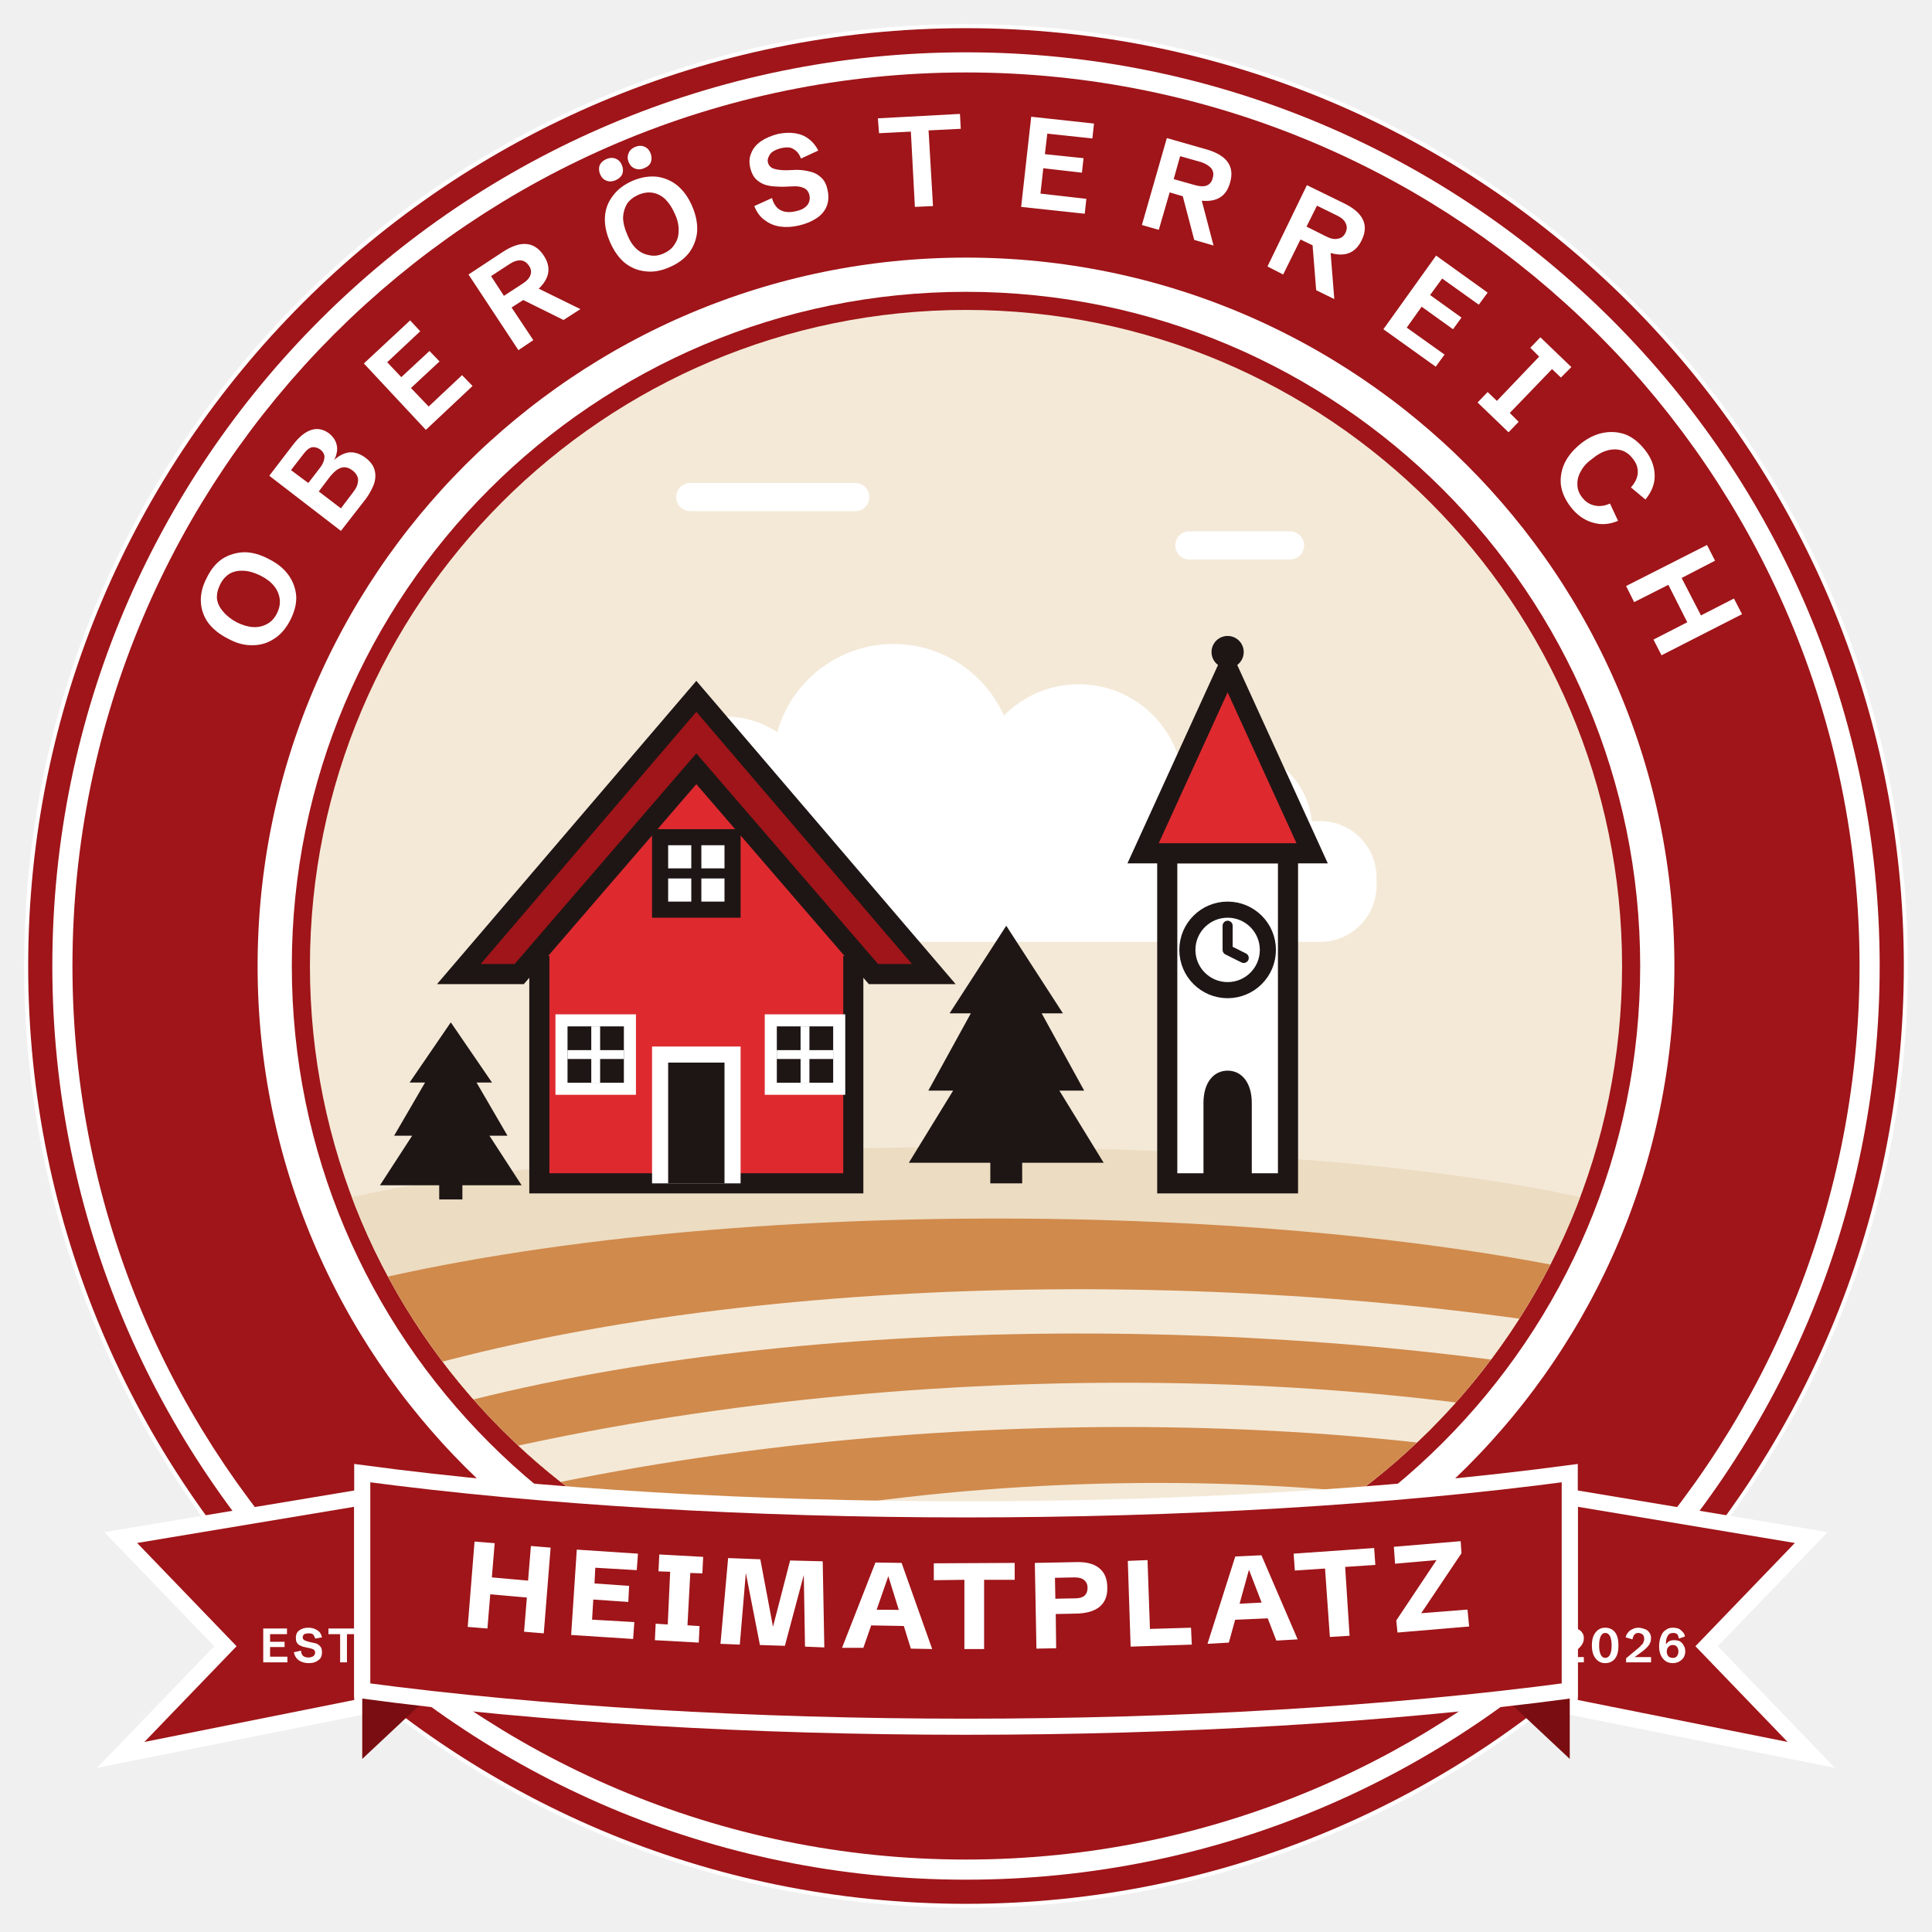
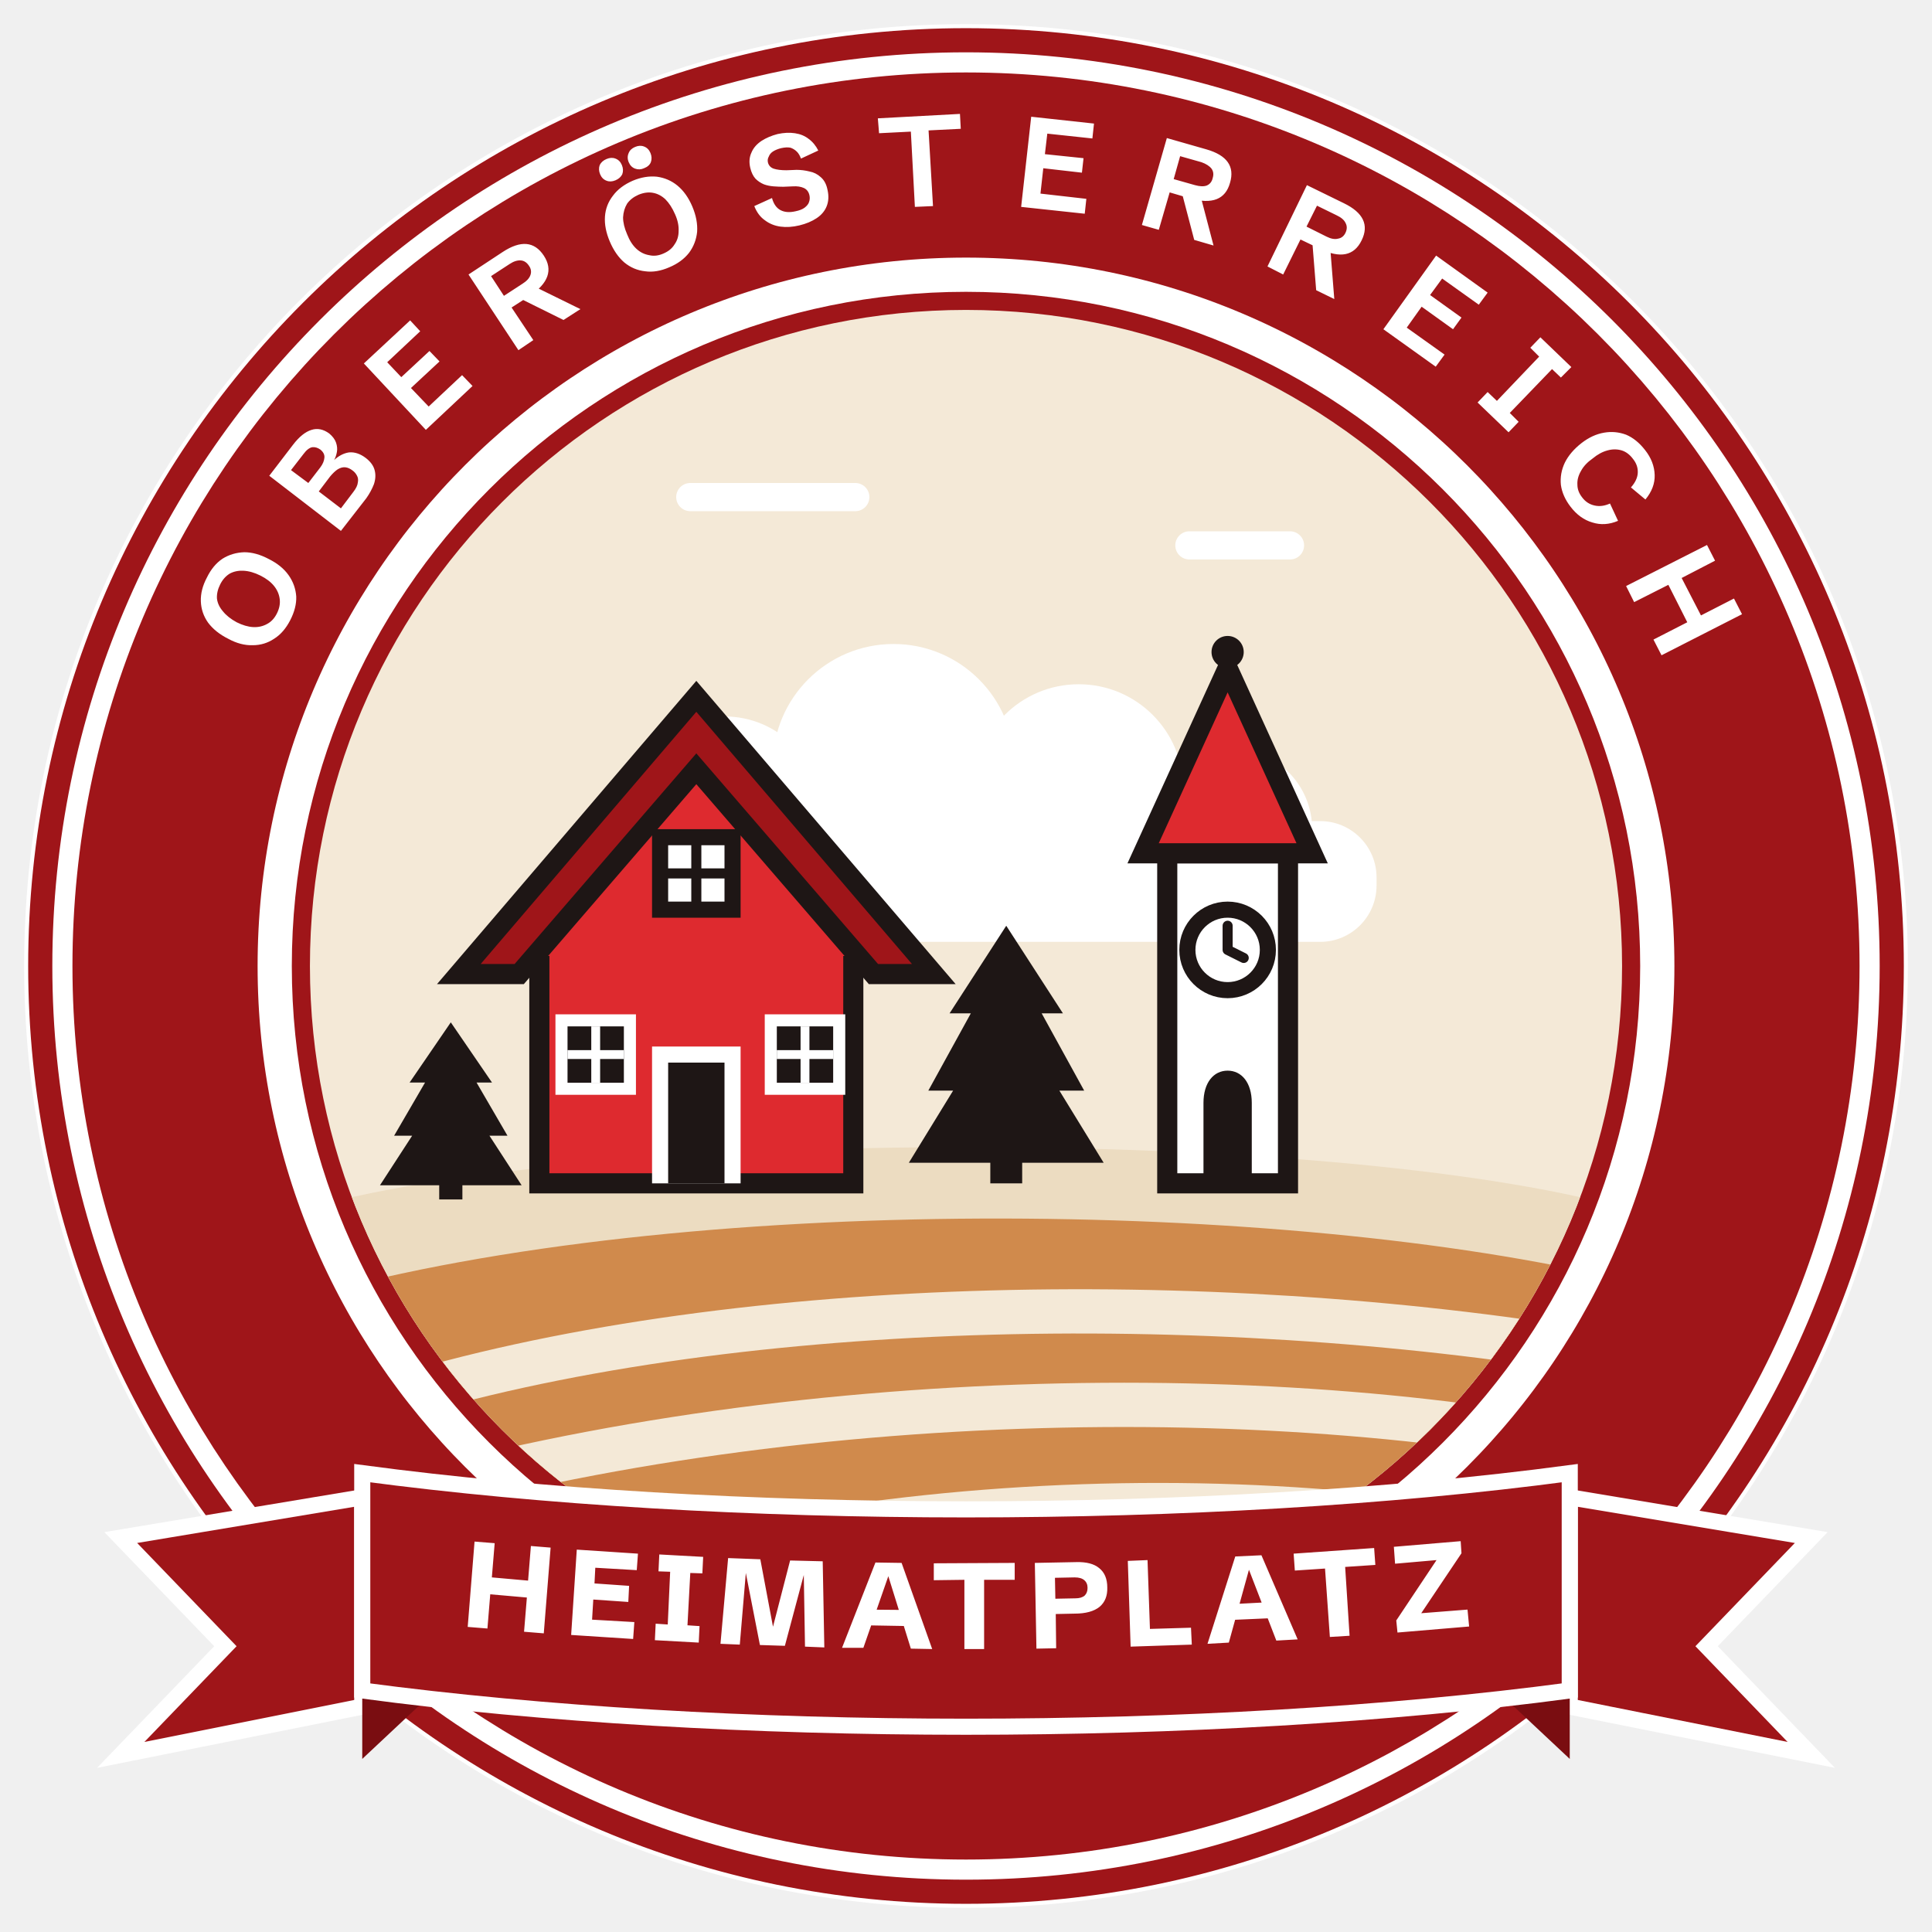
<svg xmlns="http://www.w3.org/2000/svg" width="480" height="480" viewBox="0 0 480 480">
  <defs>
-     <clipPath id="sceneClip">
+     <clipPath id="clip-v01-klassik">
      <circle cx="240" cy="240" r="163" />
    </clipPath>
  </defs>
  <circle cx="240" cy="240" r="234" fill="#ffffff" />
  <circle cx="240" cy="240" r="230" fill="none" stroke="#9f1519" stroke-width="6" />
  <circle cx="240" cy="240" r="199" fill="none" stroke="#9f1519" stroke-width="46" />
  <circle cx="240" cy="240" r="165" fill="none" stroke="#9f1519" stroke-width="5" />
-   <g clip-path="url(#sceneClip)">
+   <g clip-path="url(#clip-v01-klassik)">
    <circle cx="240" cy="240" r="163" fill="#f4e9d7" />
    <g fill="#ffffff">
      <rect x="168" y="120" width="48" height="7" rx="3.5" />
      <rect x="292" y="132" width="32" height="7" rx="3.5" />
    </g>
    <g fill="#ffffff">
      <rect x="142" y="204" width="200" height="30" rx="14" />
      <circle cx="180" cy="202" r="24" />
      <circle cx="222" cy="190" r="30" />
      <circle cx="268" cy="196" r="26" />
      <circle cx="306" cy="206" r="20" />
    </g>
    <path fill="#ecdcc1" d="M77 300 C150 280 330 280 403 300 L403 403 L77 403 Z" />
-     <path fill="#1e1615" d="M250 230       L264.08 251.76 L258.8 251.76       L269.36 270.96 L263.2 270.96       L274.2 288.88       L253.96 288.88 L253.96 294       L246.04 294 L246.04 288.88       L225.8 288.88       L236.8 270.96 L230.64 270.96       L241.2 251.76 L235.92 251.76Z" />
-     <path fill="#1e1615" d="M112 254       L122.24 268.96 L118.4 268.96       L126.08 282.16 L121.6 282.16       L129.6 294.48       L114.88 294.48 L114.88 298       L109.12 298 L109.12 294.48       L94.4 294.48       L102.4 282.16 L97.92 282.16       L105.6 268.96 L101.76 268.96Z" />
+     <path fill="#1e1615" d="M250 230     L264.08 251.76 L258.8 251.76     L269.36 270.96 L263.2 270.96     L274.2 288.88     L253.96 288.88 L253.96 294     L246.04 294 L246.04 288.88     L225.8 288.88     L236.8 270.96 L230.64 270.96     L241.2 251.76 L235.92 251.76Z" />
+     <path fill="#1e1615" d="M112 254     L122.24 268.96 L118.4 268.96     L126.08 282.16 L121.6 282.16     L129.6 294.48     L114.88 294.48 L114.88 298     L109.12 298 L109.12 294.48     L94.4 294.48     L102.4 282.16 L97.92 282.16     L105.6 268.96 L101.76 268.96Z" />
    <g stroke="#1e1615" stroke-width="5" stroke-linejoin="miter">
      <path fill="#de2a2f" d="M134 294 L134 240 L130 240 L173 190 L216 240 L212 240 L212 294Z" />
      <path fill="#9f1519" d="M114 242 L173 173 L232 242 L217 242 L173 191 L129 242Z" />
    </g>
    <g>
      <rect x="164" y="208" width="18" height="18" fill="#ffffff" stroke="#1e1615" stroke-width="4" />
      <path stroke="#1e1615" stroke-width="2.5" fill="none" d="M173 209.5 V224.5 M165.5 217 H180.5" />
    </g>
    <rect x="162" y="260" width="22" height="34" fill="#ffffff" />
    <rect x="166" y="264" width="14" height="30" fill="#1e1615" />
    <g>
      <rect x="138" y="252" width="20" height="20" fill="#ffffff" />
      <rect x="141" y="255" width="14" height="14" fill="#1e1615" />
      <path stroke="#ffffff" stroke-width="2.2" fill="none" d="M148 255 V269 M141 262 H155" />
    </g>
    <g>
      <rect x="190" y="252" width="20" height="20" fill="#ffffff" />
      <rect x="193" y="255" width="14" height="14" fill="#1e1615" />
      <path stroke="#ffffff" stroke-width="2.2" fill="none" d="M200 255 V269 M193 262 H207" />
    </g>
    <g stroke="#1e1615" stroke-width="5" stroke-linejoin="miter">
      <rect x="290" y="212" width="30" height="82" fill="#ffffff" />
      <path fill="#de2a2f" d="M284 212 L305 166 L326 212Z" />
    </g>
    <circle cx="305" cy="162" r="4" fill="#1e1615" />
    <g>
      <circle cx="305" cy="236" r="10" fill="#ffffff" stroke="#1e1615" stroke-width="4" />
      <path stroke="#1e1615" stroke-width="2.5" stroke-linecap="round" fill="none" d="M305 236 L305 230 M305 236 L309 238" />
    </g>
    <path fill="#1e1615" d="M299 294 L299 274 C299 269 301.5 266 305 266 C308.5 266 311 269 311 274 L311 294Z" />
    <path fill="#d08a4c" d="M77 322 C170 296 320 298 403 318 L403 403 L77 403 Z" />
    <g stroke="#f4e9d7" stroke-width="11" fill="none" stroke-linecap="round">
      <path d="M96 348 C180 322 300 320 396 336" />
      <path d="M86 376 C190 344 320 342 408 362" />
      <path d="M120 402 C210 368 330 366 412 390" />
    </g>
  </g>
  <path fill="#ffffff" d="M72.1 154.1Q70.5 157.2 68.1 158.7Q65.7 160.3 62.8 160.3Q59.8 160.4 56.7 158.7Q53.5 157.1 51.7 154.7Q50 152.3 49.9 149.4Q49.8 146.5 51.4 143.5Q52.9 140.4 55.3 138.8Q57.7 137.3 60.7 137.2Q63.6 137.2 66.8 138.9Q70 140.5 71.7 142.9Q73.4 145.3 73.6 148.2Q73.7 151 72.1 154.1ZM68.8 152.4Q69.7 150.6 69.5 148.9Q69.3 147.1 68.1 145.6Q66.9 144.1 64.7 143Q62.5 141.9 60.5 141.8Q58.6 141.7 57.1 142.5Q55.6 143.4 54.7 145.2Q53.8 147 53.9 148.7Q54.1 150.4 55.4 151.9Q56.6 153.4 58.8 154.6Q61 155.7 62.9 155.8Q64.8 155.9 66.4 155Q67.9 154.2 68.8 152.4Z M84.7 131.9L66.9 118.2L72.8 110.5Q75.1 107.5 77.4 106.8Q79.6 106.1 81.8 107.7Q83.1 108.8 83.5 110Q83.9 111.2 83.7 112.3Q83.5 113.5 82.9 114.5L82.9 114.4Q84.7 112.7 86.7 112.4Q88.8 112.2 90.9 113.8Q92.7 115.2 93.1 116.9Q93.5 118.5 92.9 120.3Q92.2 122.1 91 123.8ZM84.7 126.3L87.8 122.2Q88.8 120.9 88.9 119.9Q89.1 118.9 88.7 118.2Q88.3 117.4 87.6 116.9Q86.7 116.2 85.8 116.1Q84.9 116 83.9 116.6Q83 117.2 82 118.4L79.2 122.1ZM76.6 120L79.6 116.1Q80.5 114.9 80.6 113.7Q80.7 112.6 79.6 111.7Q78.6 111 77.6 111.1Q76.5 111.3 75.4 112.8L72.3 116.8Z M105.8 106.8L90.4 90.3L101.9 79.6L104.4 82.3L96.2 90L99.7 93.7L106.7 87.2L109.2 89.8L102.1 96.4L106.5 101L114.8 93.2L117.4 95.9Z M128.8 87L116.4 68.2L124.9 62.6Q131.6 58.2 135.1 63.5Q138.6 68.8 131.6 73.5L127.1 76.4L132.5 84.5ZM140 79.5L128.7 73.9L132.8 71.2L144.2 76.8ZM125.2 73.5L129.8 70.5Q131.4 69.5 131.8 68.3Q132.2 67.1 131.4 66Q130.6 64.8 129.4 64.7Q128.1 64.6 126.6 65.6L122 68.6Z M166.3 66.4Q163.1 67.8 160.3 67.4Q157.4 67.1 155.1 65.2Q152.9 63.3 151.5 60Q150.1 56.7 150.3 53.8Q150.5 50.9 152.3 48.6Q154 46.3 157.2 44.9Q160.3 43.6 163.2 43.9Q166.1 44.3 168.3 46.1Q170.6 48 172 51.3Q173.4 54.6 173.2 57.6Q172.9 60.5 171.2 62.8Q169.4 65.1 166.3 66.4ZM164.8 63Q166.7 62.2 167.6 60.7Q168.6 59.3 168.6 57.4Q168.7 55.4 167.7 53.2Q166.7 50.9 165.3 49.5Q163.9 48.2 162.2 47.9Q160.5 47.6 158.6 48.4Q156.8 49.2 155.8 50.6Q154.9 52.1 154.8 54Q154.8 55.9 155.8 58.2Q156.7 60.5 158.1 61.8Q159.5 63.1 161.3 63.4Q163 63.8 164.8 63ZM152.9 44.8Q151.7 45.3 150.7 44.9Q149.6 44.5 149.1 43.3Q148.6 42.1 149 41Q149.5 40 150.7 39.5Q151.9 39 152.9 39.4Q154 39.8 154.5 41Q155 42.2 154.6 43.3Q154.1 44.3 152.9 44.8ZM160 41.8Q158.9 42.3 157.8 41.9Q156.7 41.5 156.2 40.3Q155.7 39.1 156.2 38Q156.6 37 157.8 36.5Q159 36 160 36.4Q161.1 36.8 161.6 38Q162.1 39.2 161.7 40.3Q161.3 41.3 160 41.8Z M198.6 56Q196.1 56.6 193.9 56.3Q191.7 56 190 54.7Q188.3 53.5 187.4 51.2L191.8 49.2Q192.4 51.4 193.9 52.2Q195.4 53 197.6 52.5Q199.1 52.2 199.9 51.6Q200.8 50.9 201 50.2Q201.3 49.4 201.1 48.5Q200.8 47.2 199.7 46.7Q198.6 46.2 197 46.3L194.6 46.4Q193.5 46.4 192.2 46.3Q190.9 46.2 189.8 45.8Q188.6 45.3 187.7 44.4Q186.8 43.4 186.4 41.7Q185.9 39.6 186.7 37.9Q187.4 36.2 189.2 35Q190.9 33.9 193.2 33.3Q195.5 32.8 197.5 33.1Q199.5 33.4 200.9 34.5Q202.4 35.6 203.3 37.4L199 39.4Q198.6 38.3 198 37.7Q197.3 37 196.4 36.7Q195.5 36.5 194.1 36.8Q192.9 37.1 192.1 37.6Q191.3 38.1 191 38.9Q190.6 39.6 190.8 40.4Q191.1 41.5 192.2 41.9Q193.4 42.3 195.4 42.3L197.9 42.2Q199.5 42.2 201.1 42.6Q202.7 42.9 203.9 44Q205.2 45.1 205.6 47.2Q206.1 49.4 205.4 51.2Q204.7 53 202.9 54.2Q201.1 55.4 198.6 56Z M227.3 51.4L226.3 32.7L218.4 33.1L218.1 29.4L238.5 28.3L238.7 32L230.7 32.4L231.8 51.2Z M253.7 51.4L256.2 29L271.8 30.7L271.4 34.4L260.2 33.2L259.6 38.3L269.2 39.3L268.8 42.9L259.2 41.8L258.5 48.1L269.9 49.4L269.5 53.1Z M283.7 55.9L289.9 34.3L299.7 37.1Q307.4 39.3 305.6 45.4Q303.9 51.6 295.7 49.3L290.6 47.8L287.9 57.1ZM296.7 59.6L293.5 47.4L298.3 48.8L301.5 61ZM291.6 44.5L296.9 46Q298.7 46.5 299.8 46.1Q301 45.6 301.3 44.2Q301.7 42.9 301 41.9Q300.2 40.9 298.5 40.3L293.2 38.8Z M314.9 66.2L324.7 46L333.9 50.5Q341.1 54 338.3 59.7Q335.5 65.5 327.9 61.8L323.1 59.5L318.8 68.2ZM327 72.1L326 59.6L330.5 61.7L331.5 74.3ZM324.6 56.3L329.6 58.8Q331.2 59.6 332.4 59.3Q333.7 59.1 334.3 57.8Q334.9 56.5 334.3 55.4Q333.8 54.3 332.1 53.5L327.2 51.1Z M343.7 81.8L356.8 63.5L369.6 72.7L367.4 75.7L358.3 69.2L355.3 73.3L363.1 78.9L361 81.8L353.2 76.2L349.5 81.4L358.9 88.1L356.7 91.1Z M367.1 100L369.6 97.4L371.9 99.6L382.4 88.6L380.2 86.4L382.7 83.8L390.4 91.2L387.8 93.8L385.6 91.7L375.1 102.6L377.3 104.8L374.8 107.4Z M390.2 125.9Q388.2 123.3 387.8 120.5Q387.5 117.6 388.8 114.9Q390.1 112.3 392.9 110.1Q395.6 108 398.5 107.5Q401.3 107 404 108Q406.6 109.1 408.7 111.8Q411 114.7 411.1 118Q411.2 121.2 408.8 124.1L405.2 121.1Q406.8 119.3 406.9 117.5Q407 115.6 405.7 114Q404.5 112.4 402.9 111.9Q401.2 111.4 399.4 111.9Q397.5 112.4 395.7 113.9Q393.7 115.3 392.8 117Q391.8 118.7 391.9 120.4Q391.9 122.1 393.1 123.6Q394.3 125.2 396.2 125.6Q398 126 400 125.1L402 129.4Q398.7 130.8 395.6 129.8Q392.5 128.9 390.2 125.9Z M404 145.6L424.1 135.4L426.1 139.3L417.8 143.6L422.6 152.9L430.8 148.7L432.8 152.6L412.8 162.8L410.8 158.9L419.2 154.6L414.5 145.3L406 149.6Z" />
  <path fill="#9f1519" stroke="#ffffff" stroke-width="4" d="M90 372 L30 382 L56 409 L30 436 L90 424Z" />
  <path fill="#9f1519" stroke="#ffffff" stroke-width="4" d="M390 372 L450 382 L424 409 L450 436 L390 424Z" />
-   <path fill="#ffffff" d="M65.4 413L65.4 404.6L71.3 404.6L71.3 406L67.1 406L67.1 407.9L70.7 407.9L70.7 409.2L67.1 409.2L67.1 411.6L71.4 411.6L71.4 413Z M76.7 413.2Q75.8 413.2 75 412.9Q74.2 412.6 73.7 412Q73.2 411.4 73 410.5L74.8 410.1Q74.8 410.9 75.3 411.4Q75.8 411.8 76.7 411.8Q77.2 411.8 77.6 411.6Q77.9 411.5 78.1 411.2Q78.3 410.9 78.3 410.6Q78.3 410.1 77.9 409.8Q77.5 409.6 77 409.5L76.1 409.3Q75.7 409.2 75.2 409.1Q74.7 408.9 74.3 408.7Q73.9 408.4 73.7 408Q73.5 407.6 73.5 406.9Q73.5 406.1 73.9 405.5Q74.3 405 75 404.7Q75.7 404.4 76.6 404.4Q77.5 404.4 78.2 404.7Q78.9 405 79.4 405.5Q79.8 406 80 406.8L78.3 407.1Q78.2 406.7 78 406.4Q77.9 406.1 77.5 405.9Q77.2 405.8 76.7 405.8Q76.2 405.8 75.9 405.9Q75.5 406 75.4 406.2Q75.2 406.5 75.2 406.8Q75.2 407.2 75.6 407.5Q76 407.7 76.7 407.9L77.6 408.1Q78.2 408.2 78.8 408.4Q79.3 408.7 79.7 409.2Q80 409.7 80 410.5Q80 411.4 79.6 412Q79.2 412.5 78.4 412.9Q77.7 413.2 76.7 413.2Z M84.5 413L84.5 406L81.6 406L81.6 404.6L89.2 404.6L89.2 406L86.2 406L86.2 413Z" />
-   <path fill="#ffffff" d="M387.3 413L387.3 412L390.3 409.5Q390.8 409.1 391.1 408.7Q391.5 408.4 391.6 408Q391.7 407.6 391.7 407.2Q391.7 406.7 391.6 406.3Q391.4 406 391.1 405.9Q390.8 405.7 390.4 405.7Q389.8 405.7 389.5 406Q389.2 406.2 389.1 406.6Q388.9 406.9 388.9 407.3L387.2 406.8Q387.3 406.2 387.7 405.7Q388.1 405.1 388.8 404.8Q389.5 404.4 390.4 404.4Q390.9 404.4 391.5 404.6Q392 404.7 392.5 405Q392.9 405.3 393.2 405.8Q393.5 406.3 393.5 407Q393.5 408 392.9 408.8Q392.3 409.6 391.2 410.4L389 412L388.6 411.7L393.5 411.7L393.5 413Z M398.8 413.2Q397.3 413.2 396.4 412Q395.5 410.9 395.5 408.8Q395.5 406.7 396.4 405.6Q397.3 404.4 398.8 404.4Q400.4 404.4 401.3 405.6Q402.1 406.7 402.1 408.8Q402.1 410.9 401.3 412Q400.4 413.2 398.8 413.2ZM398.8 411.9Q399.6 411.9 400 411.1Q400.4 410.3 400.4 408.8Q400.4 407.3 400 406.5Q399.6 405.7 398.8 405.7Q398.1 405.7 397.7 406.5Q397.3 407.3 397.3 408.8Q397.3 410.3 397.7 411.1Q398.1 411.9 398.8 411.9Z M404 413L404 412L407 409.5Q407.5 409.1 407.8 408.7Q408.2 408.4 408.3 408Q408.5 407.6 408.5 407.2Q408.5 406.7 408.3 406.3Q408.1 406 407.8 405.9Q407.5 405.7 407.1 405.7Q406.5 405.7 406.2 406Q405.9 406.2 405.8 406.6Q405.6 406.9 405.6 407.3L403.9 406.8Q404 406.2 404.4 405.7Q404.8 405.1 405.5 404.8Q406.2 404.4 407.1 404.4Q407.6 404.4 408.2 404.6Q408.7 404.7 409.2 405Q409.6 405.3 409.9 405.8Q410.2 406.3 410.2 407Q410.2 408 409.6 408.8Q409 409.6 407.9 410.4L405.7 412L405.3 411.7L410.2 411.7L410.2 413Z M415.6 413.2Q414 413.2 413.1 412Q412.2 410.9 412.2 409Q412.2 408.1 412.4 407.3Q412.6 406.5 413 405.8Q413.4 405.2 414.1 404.8Q414.7 404.4 415.6 404.4Q416.5 404.4 417.2 404.7Q417.8 405.1 418.2 405.6Q418.6 406.1 418.6 406.6L417.1 407.1Q417 406.4 416.7 406Q416.3 405.7 415.7 405.7Q415.2 405.7 414.8 405.9Q414.5 406.1 414.3 406.5Q414.1 406.8 414 407.3Q413.9 407.7 413.9 408.1Q413.9 408.6 413.9 408.9L413.7 408.8Q414 408.3 414.5 407.9Q415 407.5 415.9 407.5Q416.8 407.5 417.4 407.8Q418 408.2 418.3 408.8Q418.7 409.4 418.7 410.3Q418.7 411.1 418.3 411.8Q417.9 412.4 417.2 412.8Q416.5 413.2 415.6 413.2ZM415.6 411.9Q416.3 411.9 416.6 411.5Q417 411 417 410.3Q417 409.6 416.6 409.1Q416.3 408.7 415.6 408.7Q414.9 408.7 414.5 409.2Q414.1 409.6 414.1 410.3Q414.1 411 414.5 411.5Q414.9 411.9 415.6 411.9Z" />
  <path fill="#7a0d11" d="M90 422 L106 422 L90 437Z" />
  <path fill="#7a0d11" d="M390 422 L374 422 L390 437Z" />
  <path fill="#9f1519" stroke="#ffffff" stroke-width="4" d="M90 366 C180 378 300 378 390 366        L390 420 C300 432 180 432 90 420Z" />
  <path fill="#ffffff" d="M116.2 404.2L117.9 383L122.9 383.4L122.2 391.9L131.2 392.7L131.9 384.1L136.8 384.5L135.1 405.8L130.2 405.4L130.9 396.9L121.8 396.1L121.1 404.6Z M141.9 406.2L143.3 385L158.5 386L158.2 390.1L147.9 389.5L147.7 393.4L156.3 394L156.1 398L147.4 397.4L147.1 402.4L157.6 403L157.3 407.2Z M162.7 407.5L162.9 403.4L165.9 403.6L166.5 390.5L163.6 390.4L163.8 386.2L174.7 386.8L174.5 390.9L171.5 390.8L170.8 403.8L173.8 404L173.6 408.1Z M179 408.4L180.9 387.1L188.9 387.4L192.3 405.5L191.7 405.5L196.3 387.7L204.4 387.9L204.8 409.3L200 409.1L199.7 391.3L199.7 391.3L195 408.9L188.8 408.7L185.3 390.8L185.3 390.8L183.8 408.6Z M209.2 409.4L217.5 388.2L224 388.3L231.6 409.7L226.3 409.6L220.7 391.6L214.5 409.4ZM214.8 403.8L214.8 399.9L226.2 400L226.2 404Z M239.6 409.7L239.6 392.5L232 392.6L232 388.4L252.1 388.3L252.1 392.5L244.5 392.5L244.5 409.7Z M257.5 409.6L257.1 388.3L267.4 388.1Q271.2 388 273.1 389.6Q275.1 391.2 275.1 394.4Q275.2 397.5 273.2 399.2Q271.1 400.9 267 400.9L262.3 401L262.4 409.5ZM262.2 397.2L267.2 397.1Q268.7 397.1 269.5 396.4Q270.2 395.7 270.2 394.5Q270.2 393.3 269.4 392.6Q268.6 391.9 267 391.9L262.1 392Z M280.9 409.1L280.2 387.8L285.1 387.6L285.7 404.7L295.9 404.4L296.1 408.6Z M300 408.4L306.9 386.7L313.4 386.4L322.4 407.3L317.1 407.6L310.3 390L305.3 408.1ZM305.2 402.5L305 398.6L316.4 398L316.6 402Z M330.4 406.7L329.2 389.7L321.7 390.2L321.4 386L341.4 384.6L341.7 388.8L334.2 389.3L335.3 406.4Z M347.2 405.6L346.9 402.6L356.9 387.6L346.6 388.5L346.3 384.3L362.9 382.9L363.1 385.9L353.1 400.8L364.6 399.9L365 404.1Z" />
</svg>
